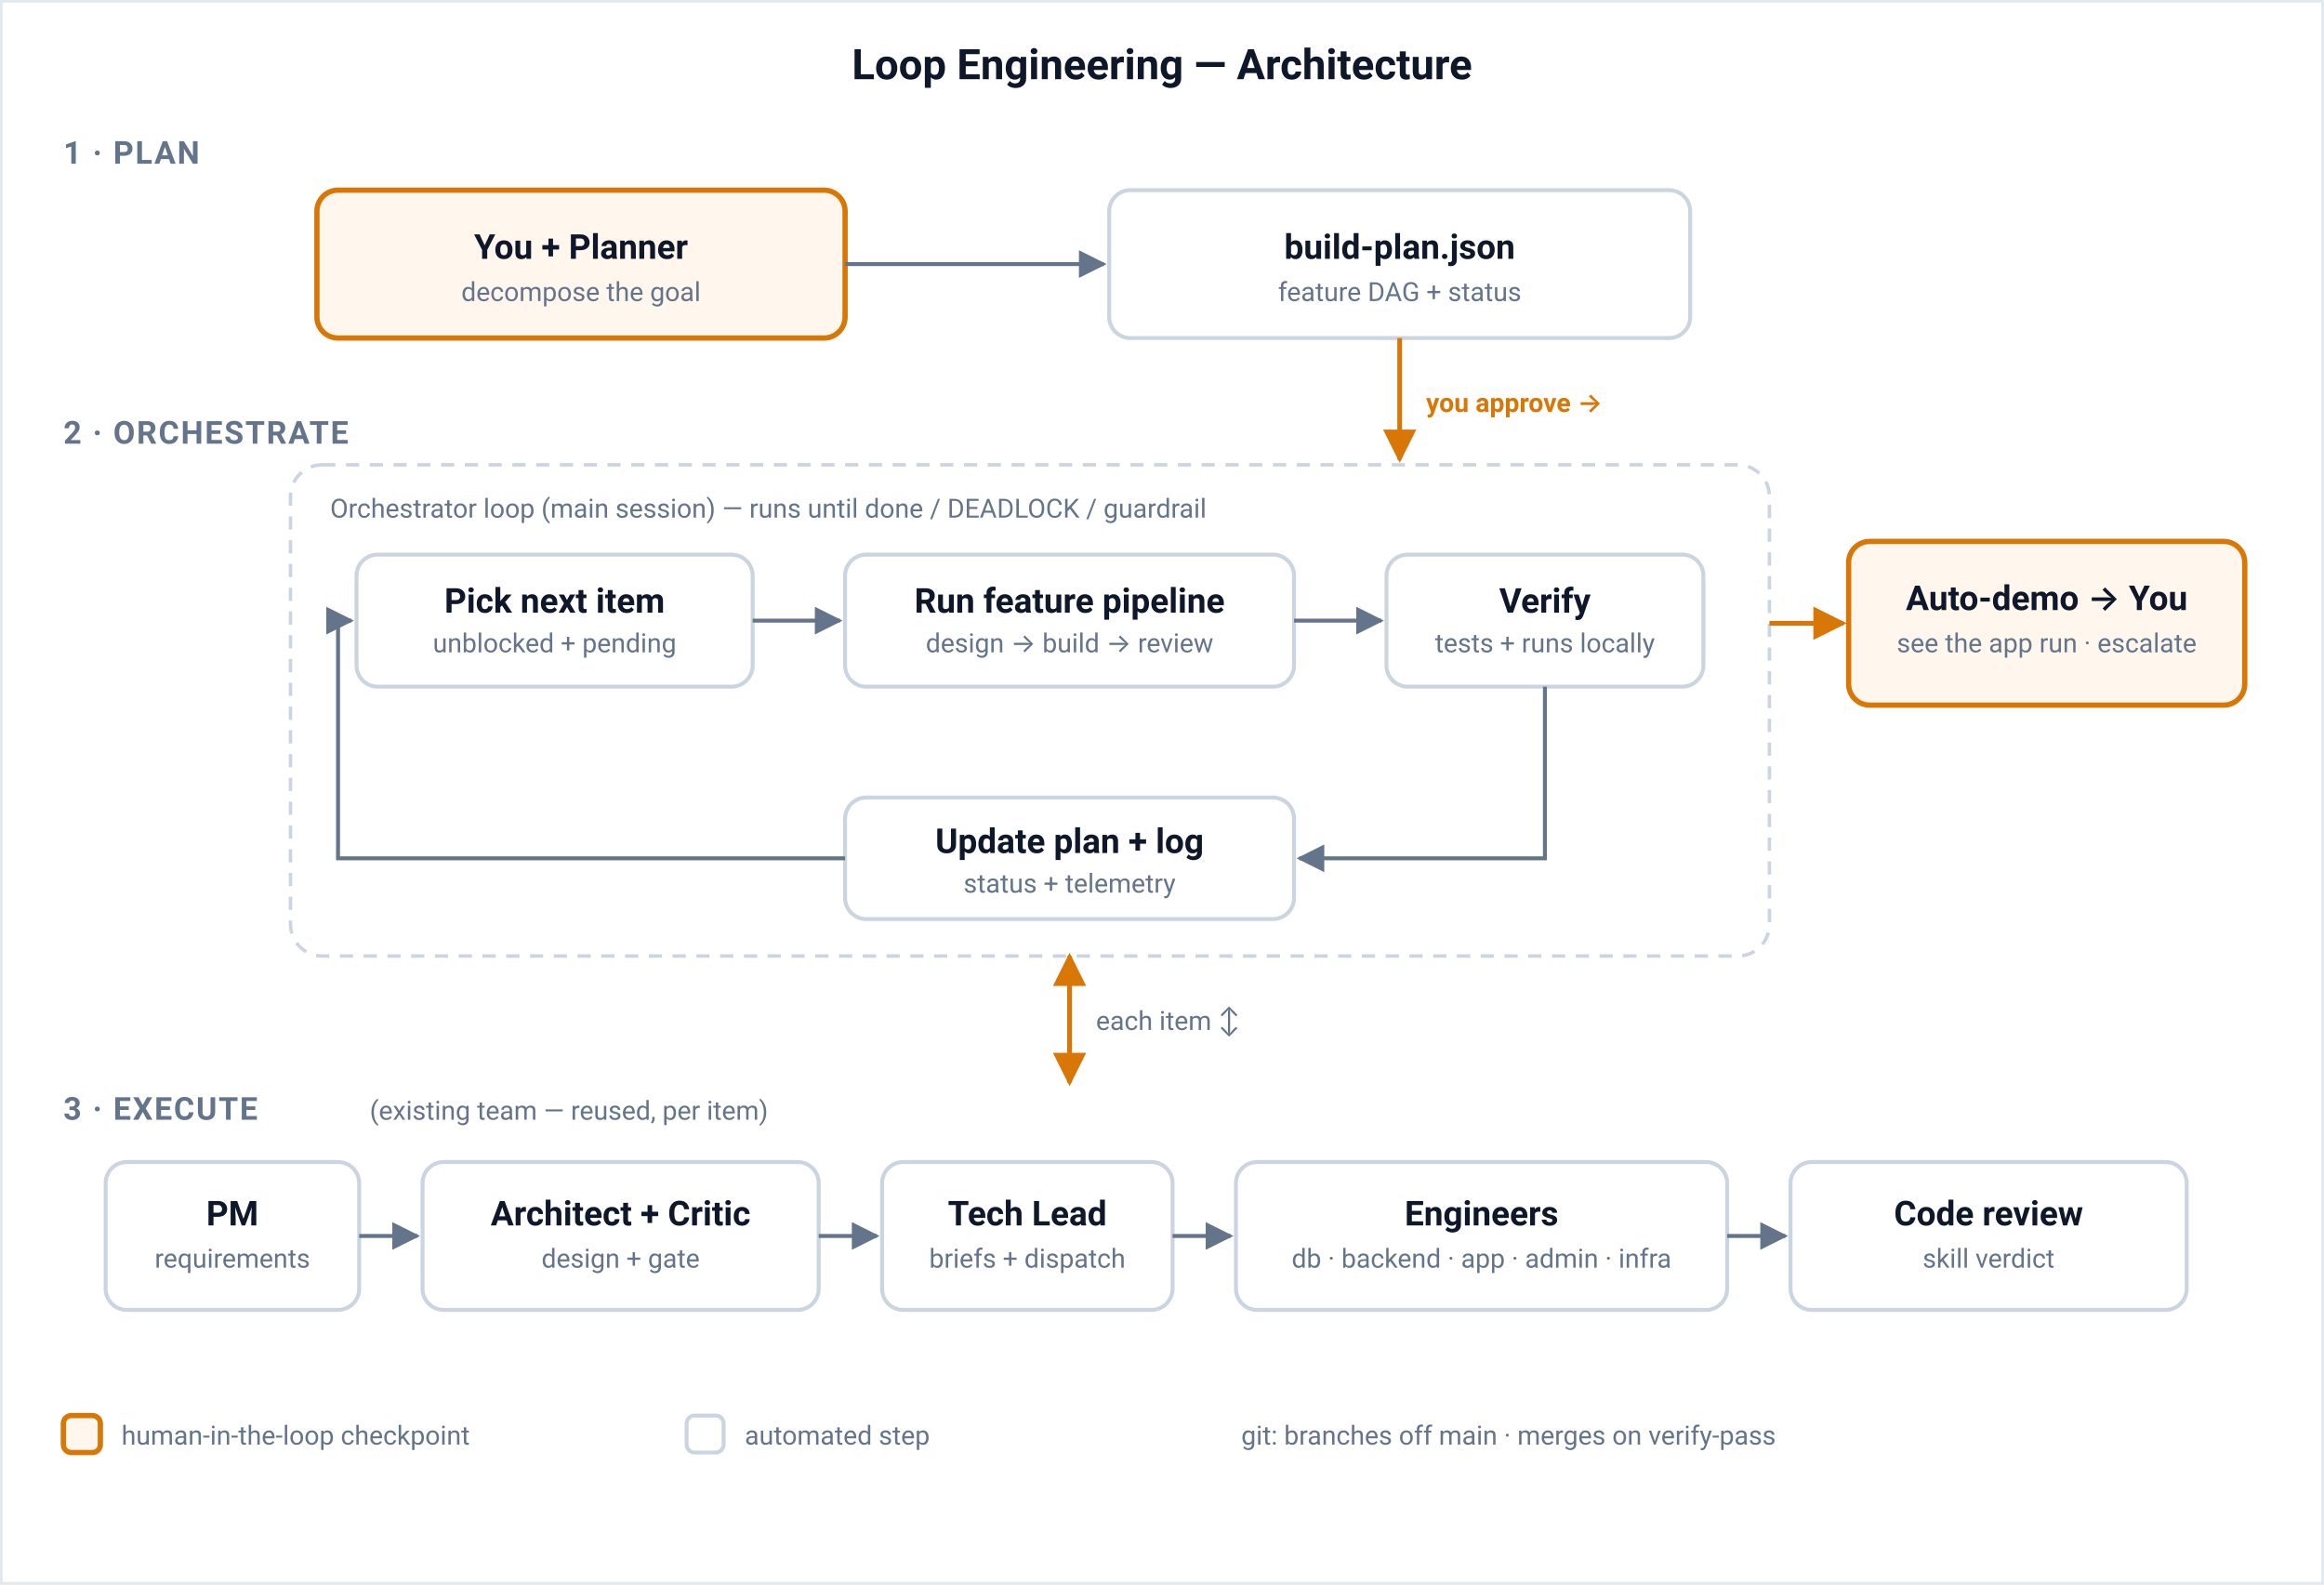
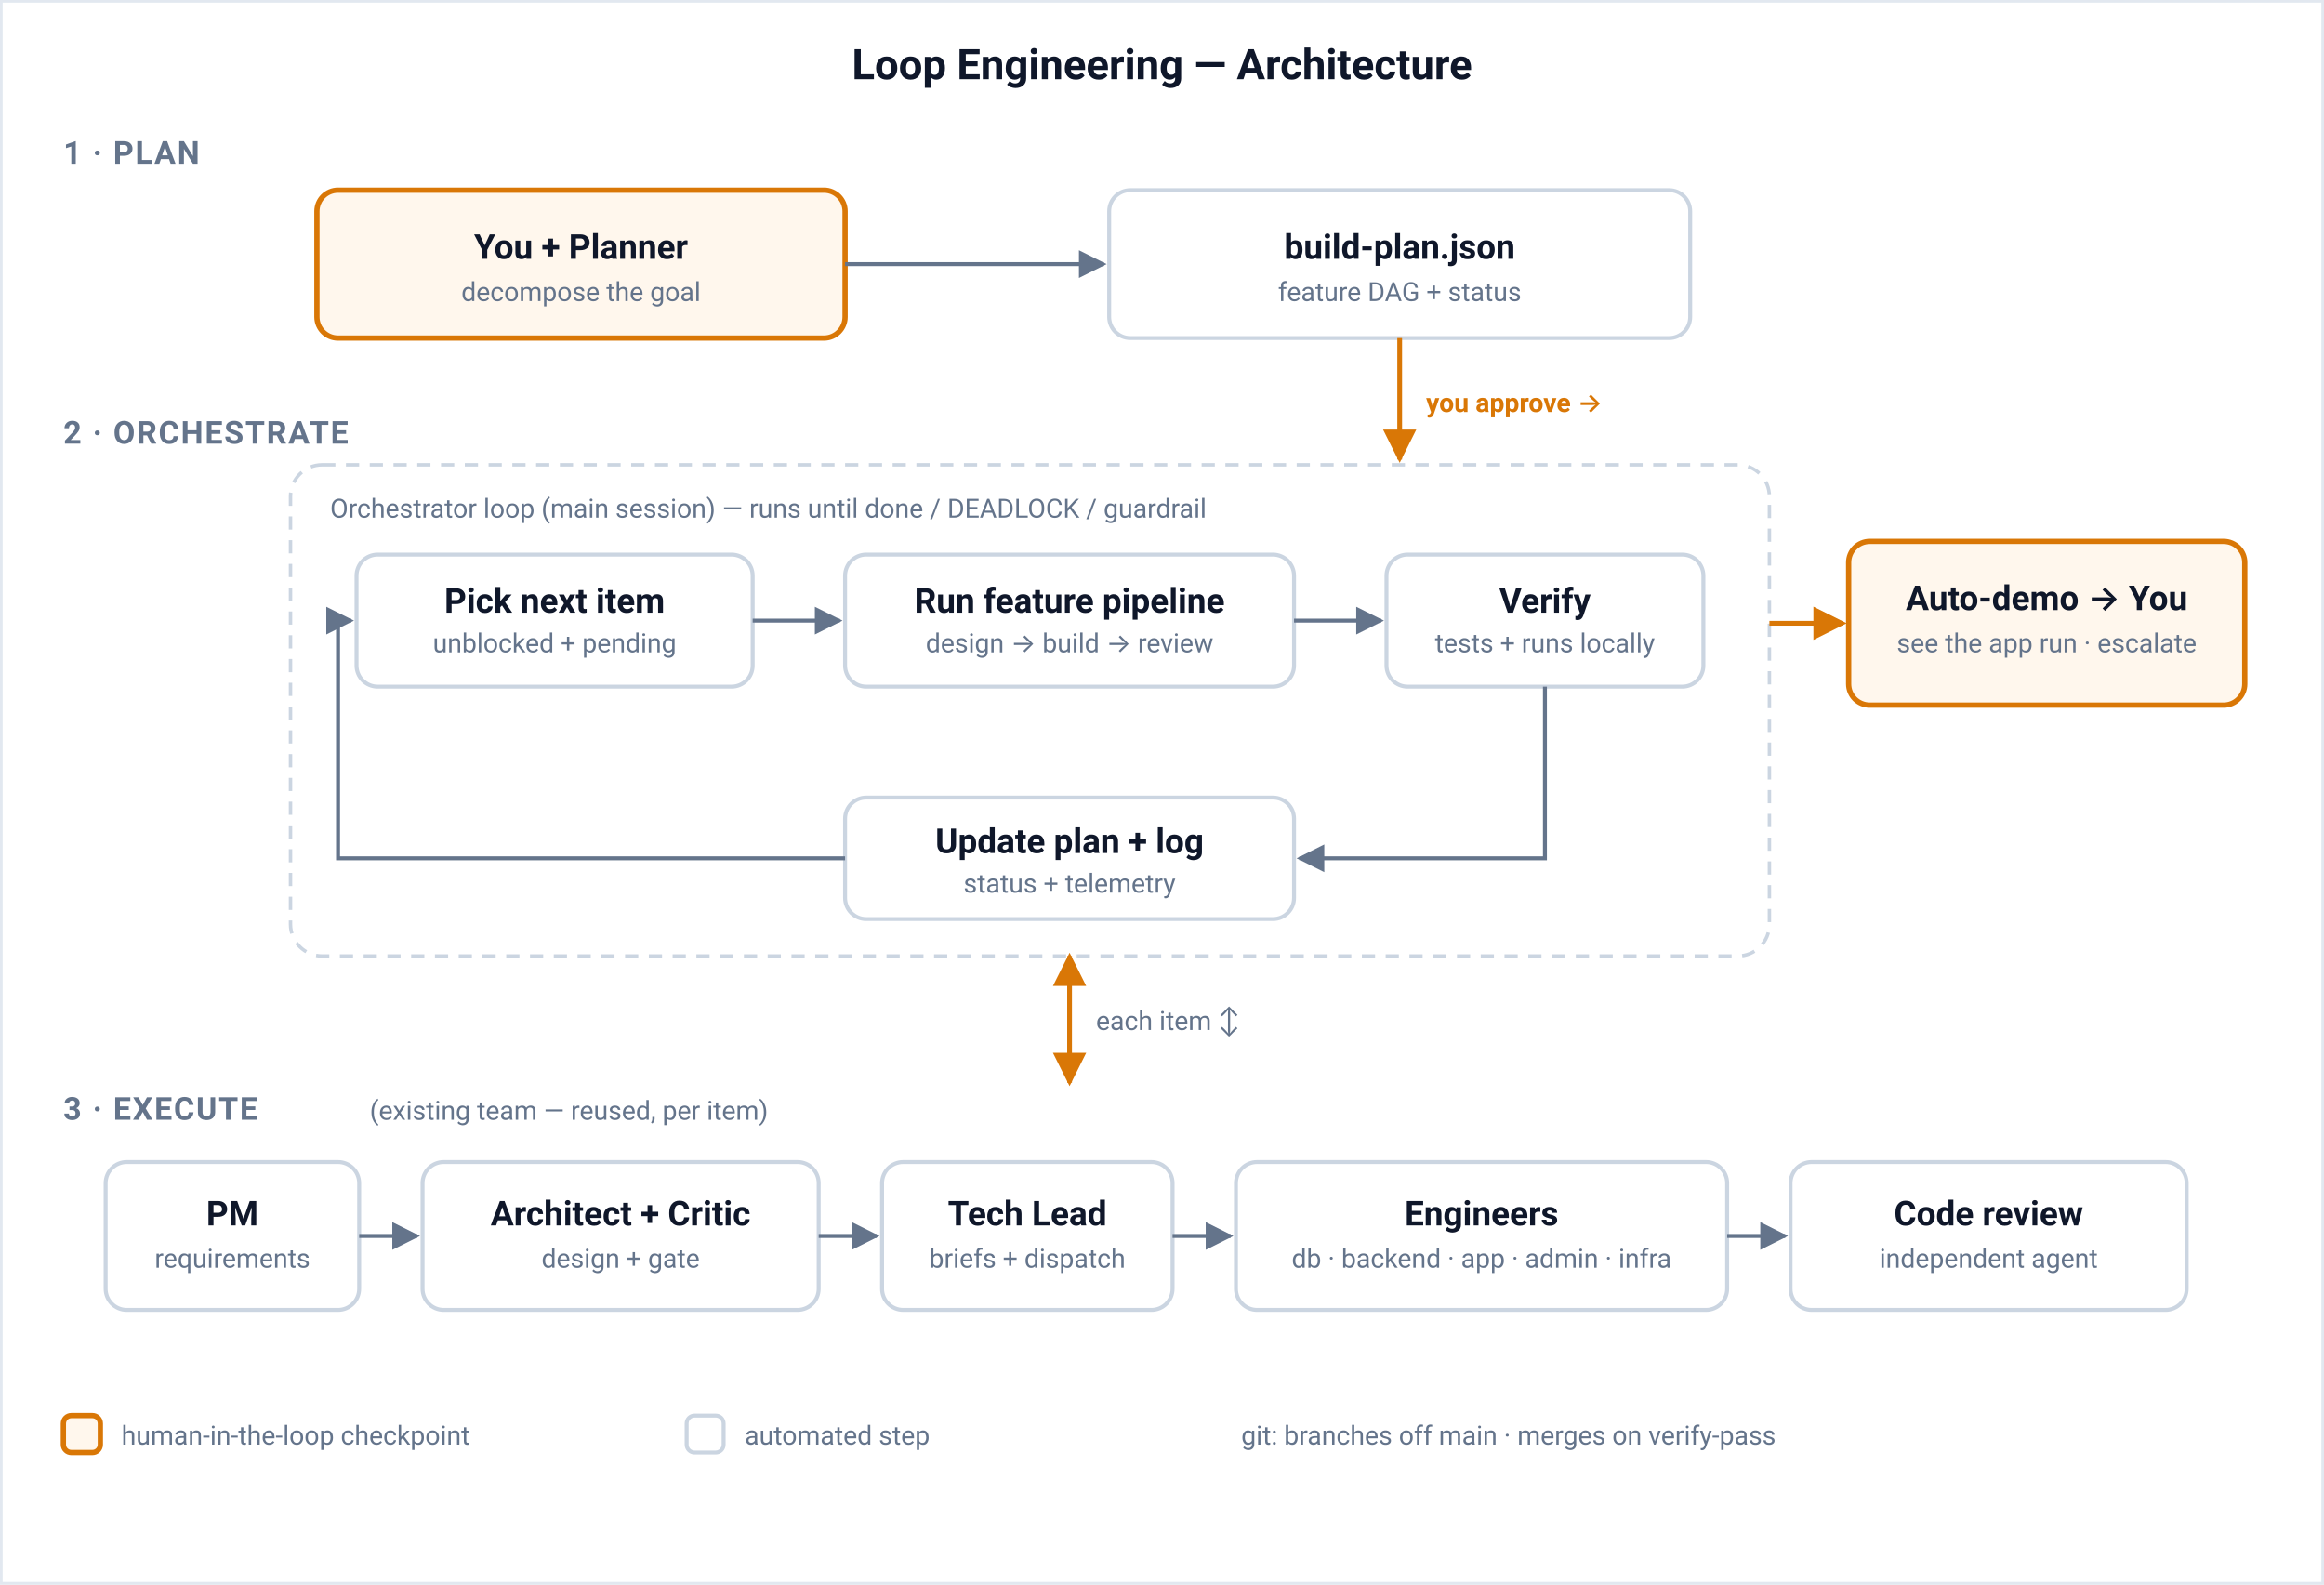
<svg xmlns="http://www.w3.org/2000/svg" viewBox="0 0 880 600" font-family="ui-sans-serif, system-ui, -apple-system, Segoe UI, Roboto, sans-serif" role="img" aria-label="Loop engineering architecture">
  <defs>
    <marker id="ah" viewBox="0 0 10 10" refX="9" refY="5" markerWidth="7" markerHeight="7" orient="auto-start-reverse">
      <path d="M0,0 L10,5 L0,10 z" fill="#64748b" />
    </marker>
    <marker id="aha" viewBox="0 0 10 10" refX="9" refY="5" markerWidth="7" markerHeight="7" orient="auto-start-reverse">
      <path d="M0,0 L10,5 L0,10 z" fill="#d97706" />
    </marker>
  </defs>
  <style>
    .t{fill:#0f172a;font-size:13px;font-weight:600}
    .s{fill:#64748b;font-size:10px}
    .lbl{fill:#64748b;font-size:12px;font-weight:700;letter-spacing:.05em}
    .title{fill:#0f172a;font-size:16px;font-weight:700}
    .box{fill:#ffffff;stroke:#cbd5e1;stroke-width:1.5}
    .hp{fill:#fff7ed;stroke:#d97706;stroke-width:2}
    .edge{stroke:#64748b;stroke-width:1.5;fill:none}
    .edgea{stroke:#d97706;stroke-width:1.8;fill:none}
    .cap{fill:#d97706;font-size:10px;font-weight:600}
    .capm{fill:#64748b;font-size:10px}
    .cont{fill:none;stroke:#cbd5e1;stroke-width:1.3;stroke-dasharray:5 4}
  </style>
  <rect x="0.5" y="0.5" width="879" height="599" fill="#ffffff" stroke="#e2e8f0" />
  <text x="440" y="30" text-anchor="middle" class="title">Loop Engineering — Architecture</text>
  <text x="24" y="62" class="lbl">1 · PLAN</text>
  <rect class="hp" x="120" y="72" width="200" height="56" rx="8" />
  <text x="220" y="98" text-anchor="middle" class="t">You + Planner</text>
  <text x="220" y="114" text-anchor="middle" class="s">decompose the goal</text>
  <line class="edge" x1="320" y1="100" x2="418" y2="100" marker-end="url(#ah)" />
  <rect class="box" x="420" y="72" width="220" height="56" rx="8" />
  <text x="530" y="98" text-anchor="middle" class="t">build-plan.json</text>
  <text x="530" y="114" text-anchor="middle" class="s">feature DAG + status</text>
  <path class="edgea" d="M530,128 V174" marker-end="url(#aha)" />
  <text x="540" y="156" class="cap">you approve →</text>
  <text x="24" y="168" class="lbl">2 · ORCHESTRATE</text>
  <rect class="cont" x="110" y="176" width="560" height="186" rx="12" />
  <text x="125" y="196" class="s">Orchestrator loop (main session) — runs until done / DEADLOCK / guardrail</text>
  <rect class="box" x="135" y="210" width="150" height="50" rx="8" />
  <text x="210" y="232" text-anchor="middle" class="t">Pick next item</text>
  <text x="210" y="247" text-anchor="middle" class="s">unblocked + pending</text>
  <rect class="box" x="320" y="210" width="170" height="50" rx="8" />
  <text x="405" y="232" text-anchor="middle" class="t">Run feature pipeline</text>
  <text x="405" y="247" text-anchor="middle" class="s">design → build → review</text>
  <rect class="box" x="525" y="210" width="120" height="50" rx="8" />
  <text x="585" y="232" text-anchor="middle" class="t">Verify</text>
  <text x="585" y="247" text-anchor="middle" class="s">tests + runs locally</text>
  <rect class="box" x="320" y="302" width="170" height="46" rx="8" />
  <text x="405" y="323" text-anchor="middle" class="t">Update plan + log</text>
  <text x="405" y="338" text-anchor="middle" class="s">status + telemetry</text>
  <line class="edge" x1="285" y1="235" x2="318" y2="235" marker-end="url(#ah)" />
  <line class="edge" x1="490" y1="235" x2="523" y2="235" marker-end="url(#ah)" />
  <path class="edge" d="M585,260 V325 H492" marker-end="url(#ah)" />
  <path class="edge" d="M320,325 H128 V235 H133" marker-end="url(#ah)" />
  <rect class="hp" x="700" y="205" width="150" height="62" rx="8" />
  <text x="775" y="231" text-anchor="middle" class="t">Auto-demo → You</text>
  <text x="775" y="247" text-anchor="middle" class="s">see the app run · escalate</text>
  <path class="edgea" d="M670,236 H698" marker-end="url(#aha)" />
  <path class="edgea" d="M405,362 V410" marker-end="url(#aha)" marker-start="url(#aha)" />
  <text x="415" y="390" class="capm">each item ↕</text>
  <text x="24" y="424" class="lbl">3 · EXECUTE</text>
  <text x="140" y="424" class="capm">(existing team — reused, per item)</text>
  <rect class="box" x="40" y="440" width="96" height="56" rx="8" />
  <text x="88" y="464" text-anchor="middle" class="t">PM</text>
  <text x="88" y="480" text-anchor="middle" class="s">requirements</text>
  <rect class="box" x="160" y="440" width="150" height="56" rx="8" />
  <text x="235" y="464" text-anchor="middle" class="t">Architect + Critic</text>
  <text x="235" y="480" text-anchor="middle" class="s">design + gate</text>
  <rect class="box" x="334" y="440" width="110" height="56" rx="8" />
  <text x="389" y="464" text-anchor="middle" class="t">Tech Lead</text>
  <text x="389" y="480" text-anchor="middle" class="s">briefs + dispatch</text>
  <rect class="box" x="468" y="440" width="186" height="56" rx="8" />
  <text x="561" y="464" text-anchor="middle" class="t">Engineers</text>
  <text x="561" y="480" text-anchor="middle" class="s">db · backend · app · admin · infra</text>
  <rect class="box" x="678" y="440" width="150" height="56" rx="8" />
  <text x="753" y="464" text-anchor="middle" class="t">Code review</text>
-   <text x="753" y="480" text-anchor="middle" class="s">skill verdict</text>
+   <text x="753" y="480" text-anchor="middle" class="s">independent agent</text>
  <line class="edge" x1="136" y1="468" x2="158" y2="468" marker-end="url(#ah)" />
  <line class="edge" x1="310" y1="468" x2="332" y2="468" marker-end="url(#ah)" />
  <line class="edge" x1="444" y1="468" x2="466" y2="468" marker-end="url(#ah)" />
  <line class="edge" x1="654" y1="468" x2="676" y2="468" marker-end="url(#ah)" />
  <rect x="24" y="536" width="14" height="14" rx="3" fill="#fff7ed" stroke="#d97706" stroke-width="2" />
  <text x="46" y="547" class="capm">human-in-the-loop checkpoint</text>
  <rect x="260" y="536" width="14" height="14" rx="3" fill="#ffffff" stroke="#cbd5e1" stroke-width="1.5" />
  <text x="282" y="547" class="capm">automated step</text>
  <text x="470" y="547" class="capm">git: branches off main · merges on verify-pass</text>
</svg>
